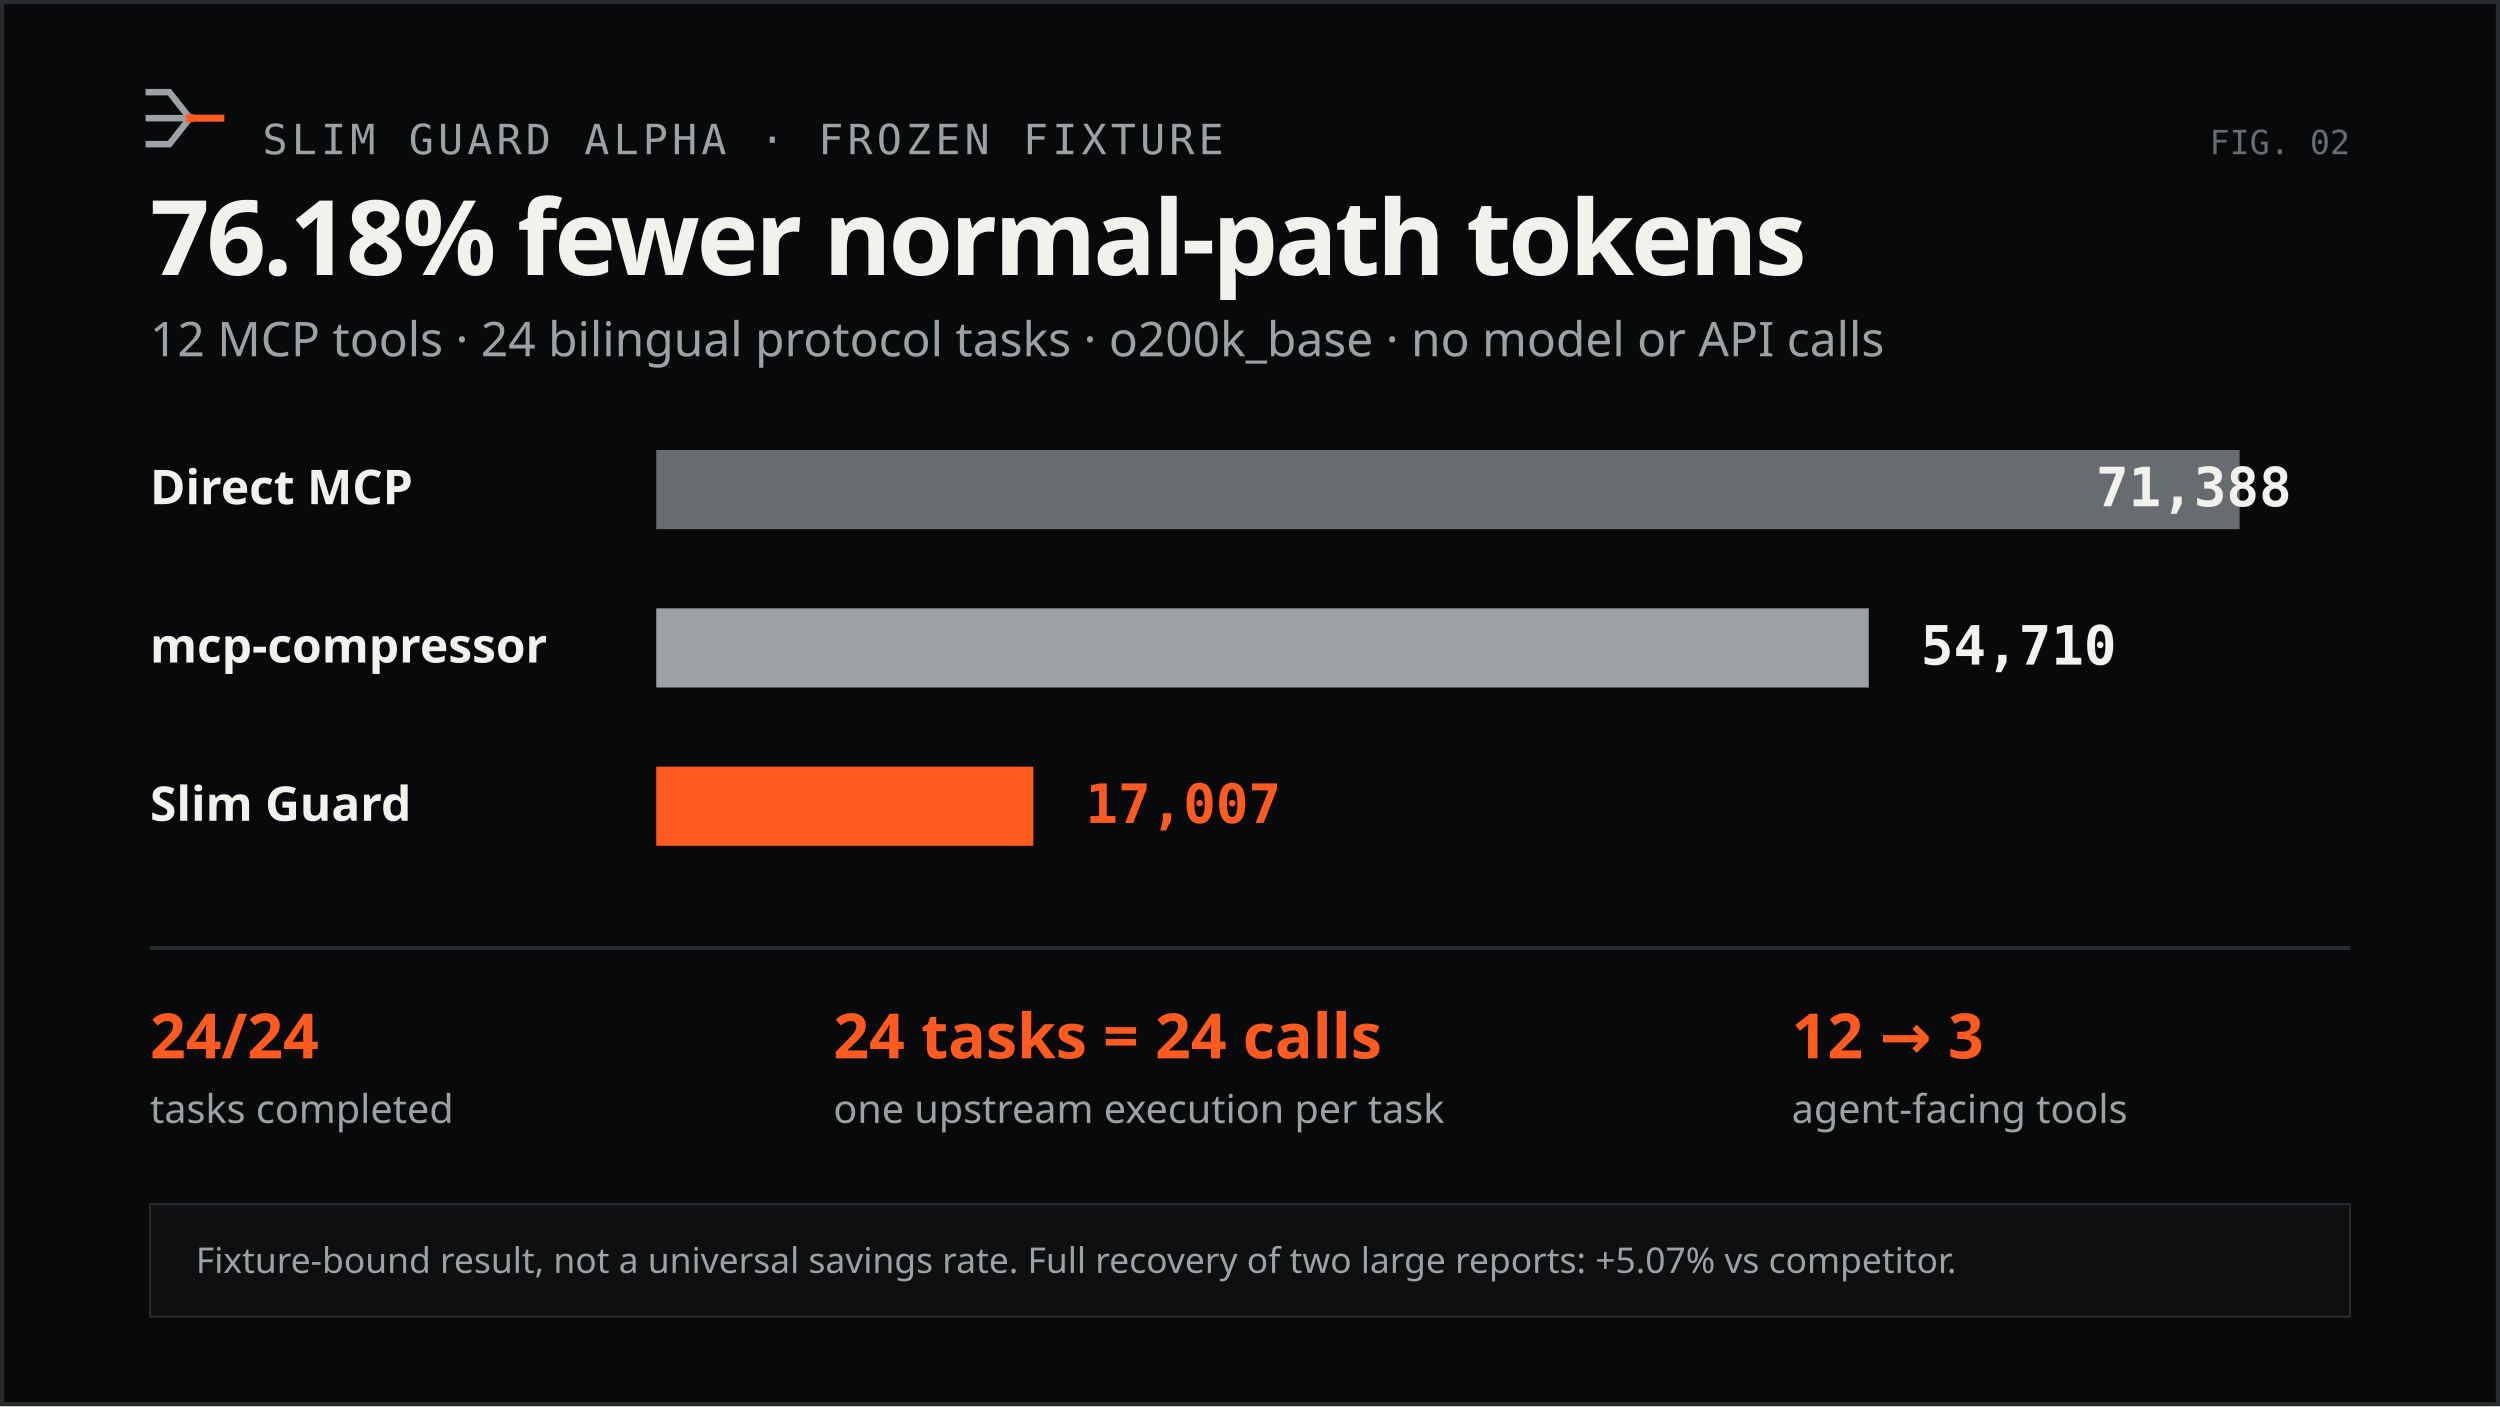
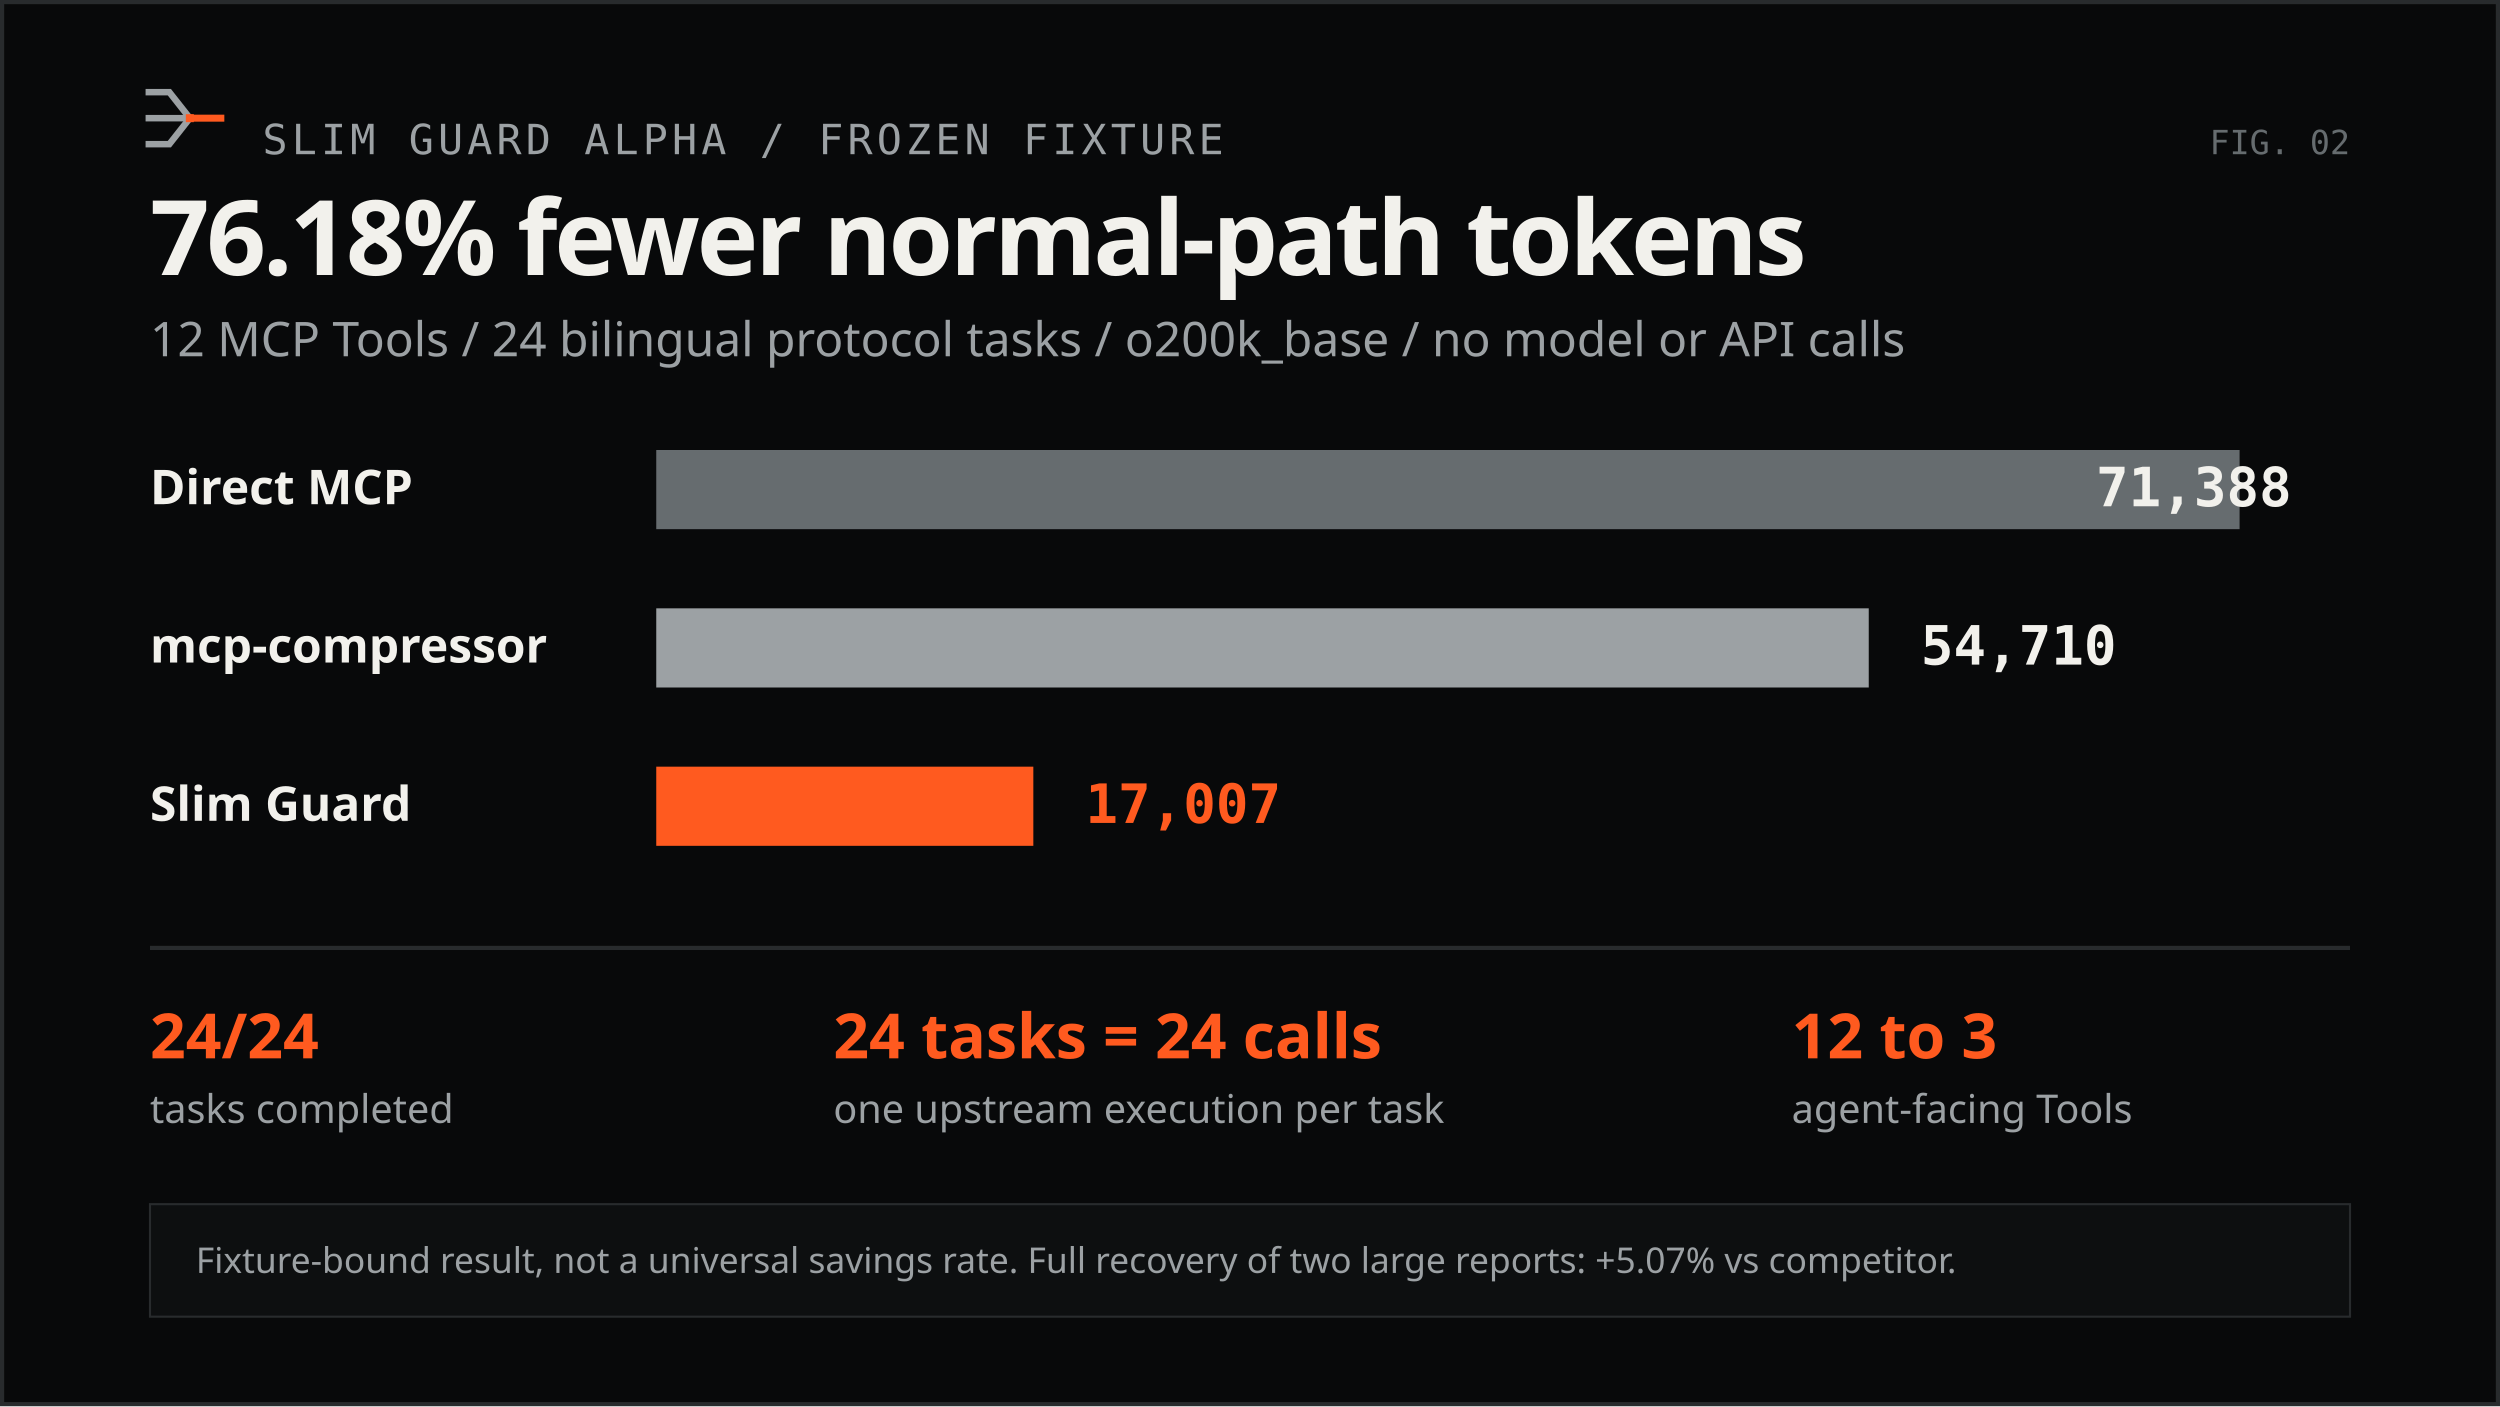
<svg xmlns="http://www.w3.org/2000/svg" width="1200" height="675" viewBox="0 0 1200 675" role="img" aria-labelledby="title desc">
  <rect x="1" y="1" width="1198" height="673" fill="#08090a" stroke="#282b2d" stroke-width="2" />
  <g transform="translate(58 26) scale(.12)">
    <path d="M112 152h82l82 104" fill="none" stroke="#9ca1a4" stroke-width="26" stroke-linecap="square" stroke-linejoin="miter" />
    <path d="M112 256h148" fill="none" stroke="#9ca1a4" stroke-width="26" stroke-linecap="square" />
    <path d="M112 360h82l82-104" fill="none" stroke="#9ca1a4" stroke-width="26" stroke-linecap="square" stroke-linejoin="miter" />
    <path d="M292 256h108" fill="none" stroke="#ff5a1f" stroke-width="28" stroke-linecap="square" />
    <rect x="260" y="240" width="32" height="32" fill="#ff5a1f" />
  </g>
-   <text x="126" y="74" fill="#9ca1a4" font-family="Space Mono, Geist Mono, Consolas, monospace" font-size="20" font-weight="500" letter-spacing="2">SLIM GUARD ALPHA · FROZEN FIXTURE</text>
-   <text x="1128" y="74" text-anchor="end" fill="#666c6f" font-family="Space Mono, Geist Mono, Consolas, monospace" font-size="16">FIG. 02</text>
+   <text x="126" y="74" fill="#9ca1a4" font-family="Geist Mono, Consolas, monospace" font-size="20" font-weight="500" letter-spacing="2">SLIM GUARD ALPHA / FROZEN FIXTURE</text>
+   <text x="1128" y="74" text-anchor="end" fill="#666c6f" font-family="Geist Mono, Consolas, monospace" font-size="16">FIG. 02</text>
  <text x="72" y="132" fill="#f2f1ec" font-family="Geist Sans, Segoe UI, sans-serif" font-size="50" font-weight="600" letter-spacing="-1.5">76.18% fewer normal-path tokens</text>
-   <text x="72" y="171" fill="#9ca1a4" font-family="Geist Sans, Segoe UI, sans-serif" font-size="23">12 MCP tools · 24 bilingual protocol tasks · o200k_base · no model or API calls</text>
+   <text x="72" y="171" fill="#9ca1a4" font-family="Geist Sans, Segoe UI, sans-serif" font-size="23">12 MCP Tools / 24 bilingual protocol tasks / o200k_base / no model or API calls</text>
  <text x="72" y="242" fill="#f2f1ec" font-family="Geist Sans, Segoe UI, sans-serif" font-size="23" font-weight="650">Direct MCP</text>
  <rect x="315" y="216" width="760" height="38" fill="#666c6f" />
  <text x="1100" y="243" text-anchor="end" fill="#f2f1ec" font-family="Geist Mono, Consolas, monospace" font-size="26" font-weight="700">71,388</text>
  <text x="72" y="318" fill="#f2f1ec" font-family="Geist Sans, Segoe UI, sans-serif" font-size="23" font-weight="650">mcp-compressor</text>
  <rect x="315" y="292" width="582" height="38" fill="#9ca1a4" />
  <text x="922" y="319" fill="#f2f1ec" font-family="Geist Mono, Consolas, monospace" font-size="26" font-weight="700">54,710</text>
  <text x="72" y="394" fill="#f2f1ec" font-family="Geist Sans, Segoe UI, sans-serif" font-size="23" font-weight="750">Slim Guard</text>
  <rect x="315" y="368" width="181" height="38" fill="#ff5a1f" />
  <text x="521" y="395" fill="#ff5a1f" font-family="Geist Mono, Consolas, monospace" font-size="26" font-weight="800">17,007</text>
  <line x1="72" y1="455" x2="1128" y2="455" stroke="#282b2d" stroke-width="2" />
  <text x="72" y="508" fill="#ff5a1f" font-family="Geist Sans, Segoe UI, sans-serif" font-size="30" font-weight="750">24/24</text>
  <text x="72" y="539" fill="#9ca1a4" font-family="Geist Sans, Segoe UI, sans-serif" font-size="19">tasks completed</text>
  <text x="400" y="508" fill="#ff5a1f" font-family="Geist Sans, Segoe UI, sans-serif" font-size="30" font-weight="750">24 tasks = 24 calls</text>
  <text x="400" y="539" fill="#9ca1a4" font-family="Geist Sans, Segoe UI, sans-serif" font-size="19">one upstream execution per task</text>
-   <text x="860" y="508" fill="#ff5a1f" font-family="Geist Sans, Segoe UI, sans-serif" font-size="30" font-weight="750">12 → 3</text>
-   <text x="860" y="539" fill="#9ca1a4" font-family="Geist Sans, Segoe UI, sans-serif" font-size="19">agent-facing tools</text>
+   <text x="860" y="508" fill="#ff5a1f" font-family="Geist Sans, Segoe UI, sans-serif" font-size="30" font-weight="750">12 to 3</text>
+   <text x="860" y="539" fill="#9ca1a4" font-family="Geist Sans, Segoe UI, sans-serif" font-size="19">agent-facing Tools</text>
  <rect x="72" y="578" width="1056" height="54" fill="#0d0f10" stroke="#282b2d" />
  <text x="94" y="611" fill="#9ca1a4" font-family="Geist Sans, Segoe UI, sans-serif" font-size="17">Fixture-bound result, not a universal savings rate. Full recovery of two large reports: +5.07% vs competitor.</text>
</svg>
